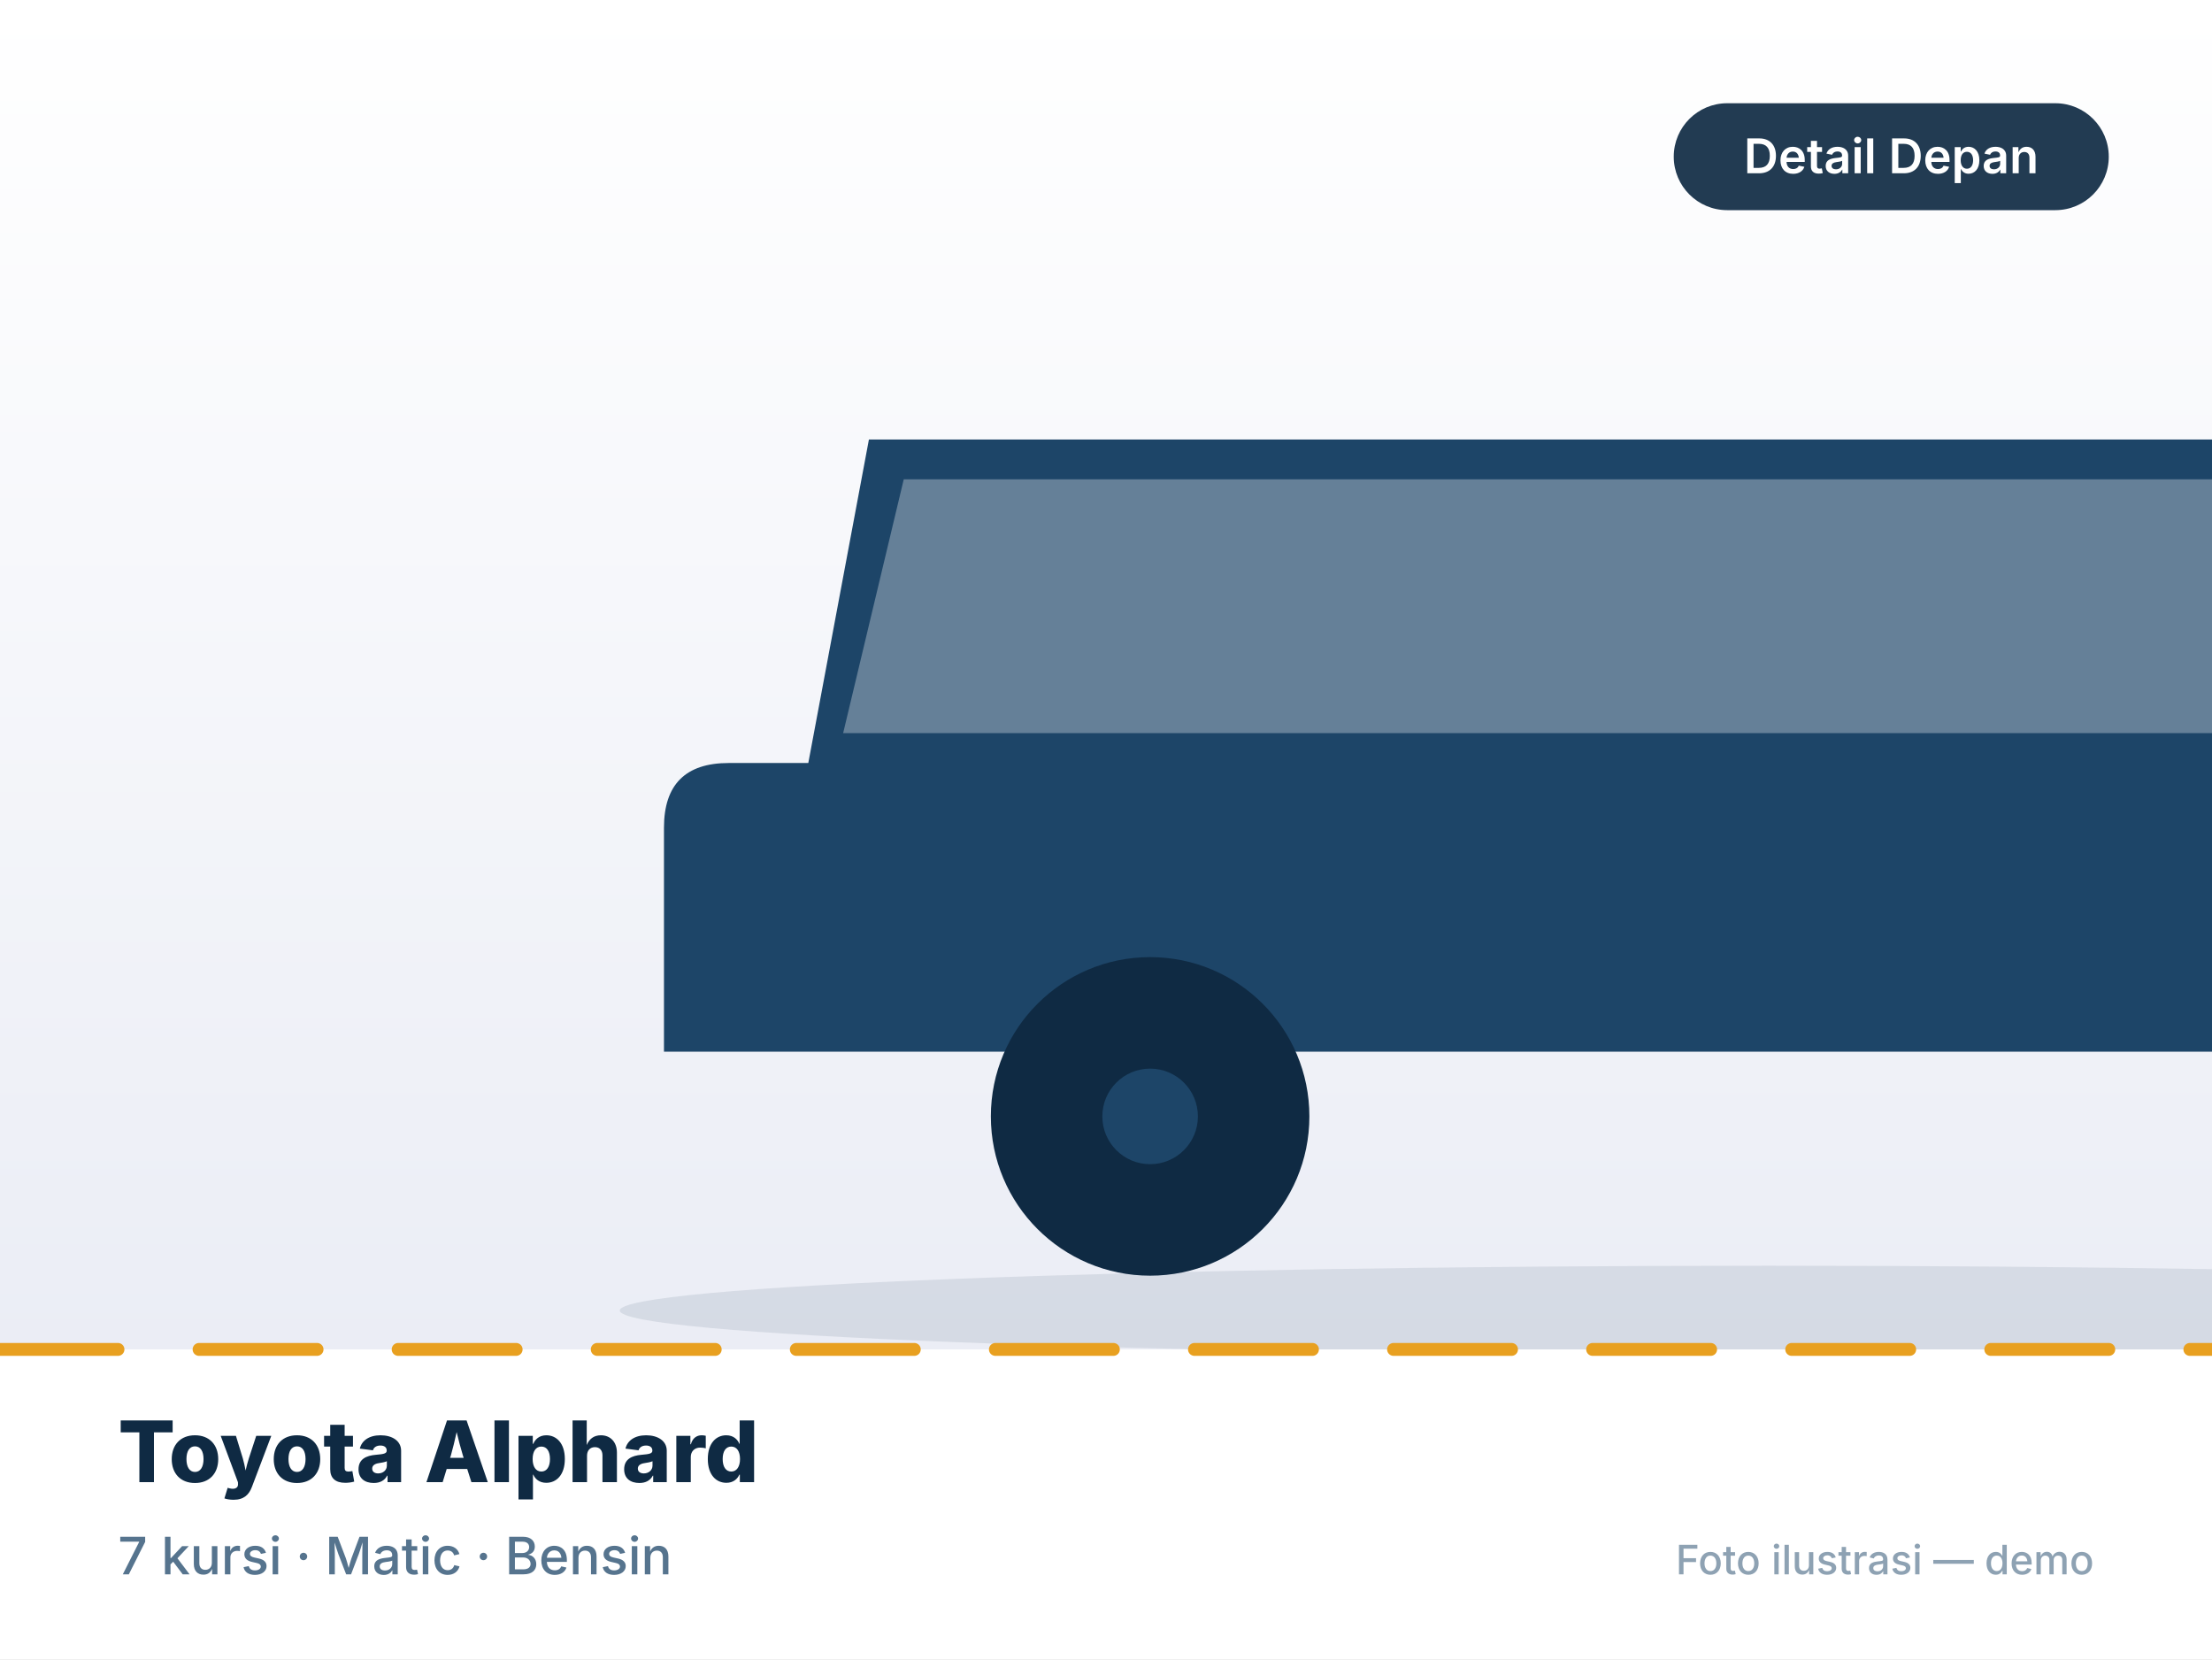
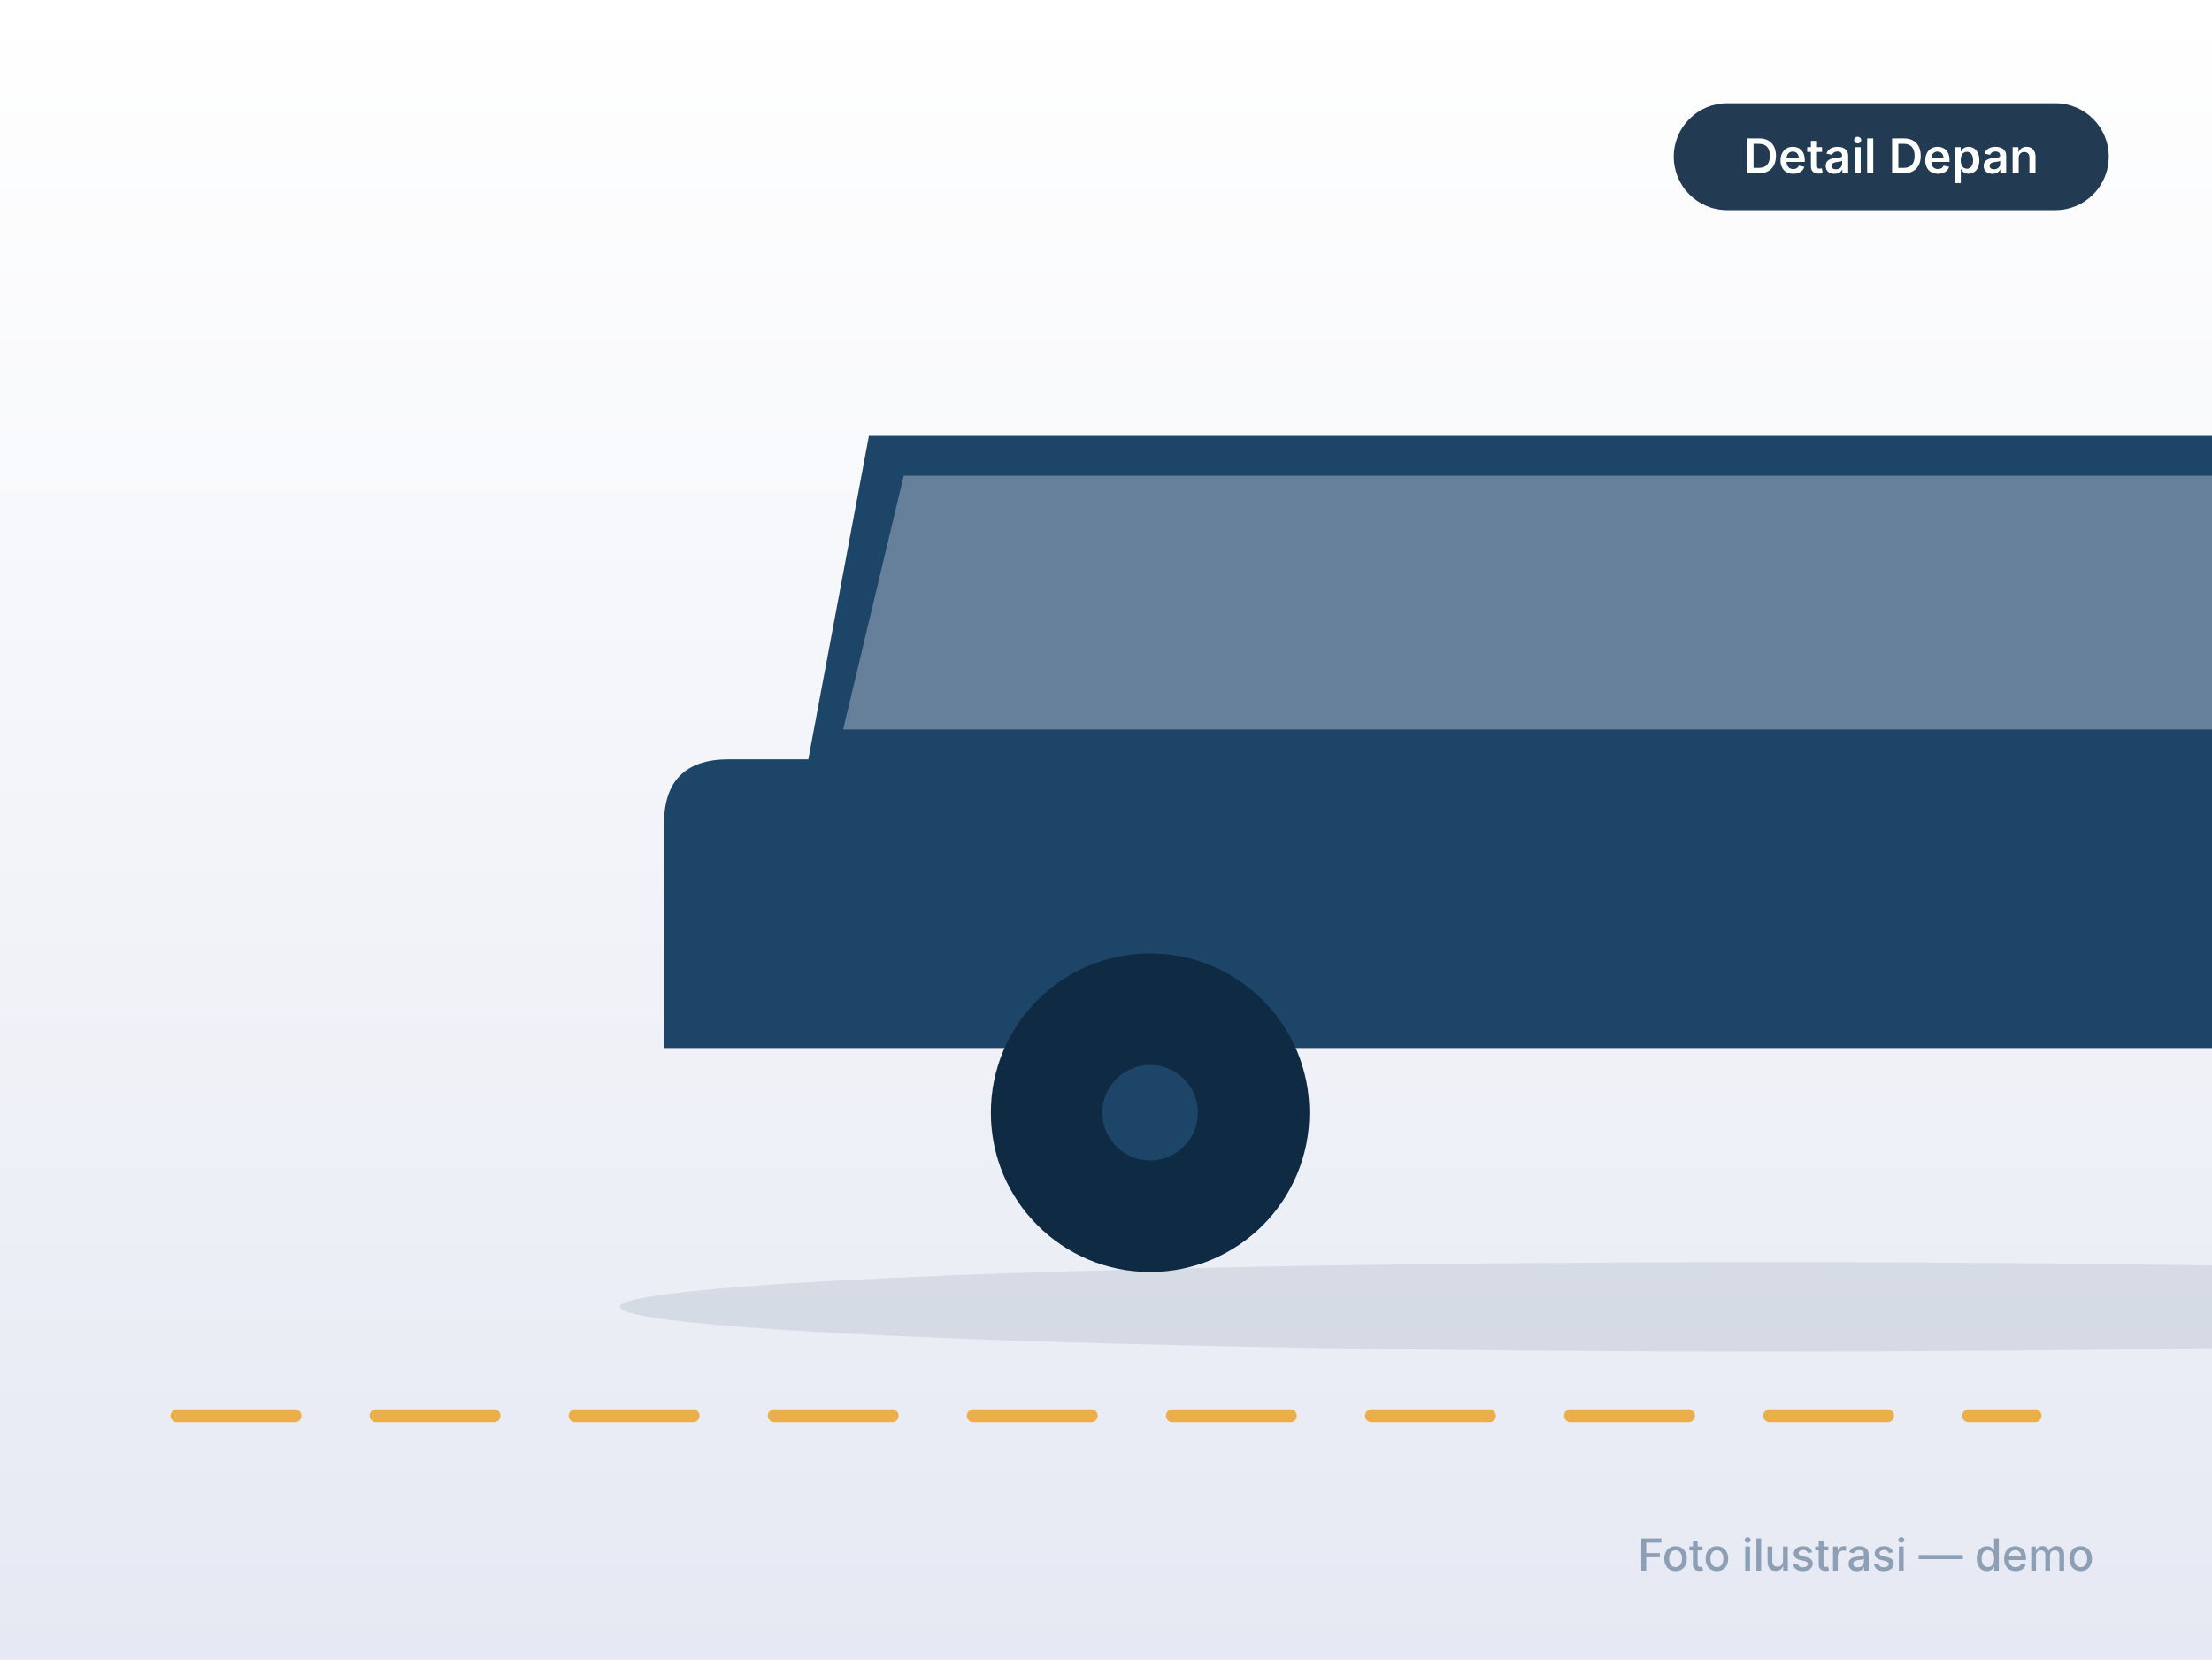
<svg xmlns="http://www.w3.org/2000/svg" viewBox="0 0 1200 900" width="1200" height="900" role="img" aria-label="Toyota Alphard — ilustrasi detail depan">
  <defs>
    <linearGradient id="bg" x1="0" y1="0" x2="0" y2="1">
      <stop offset="0" stop-color="#FFFFFF" />
      <stop offset="1" stop-color="#E6E9F3" />
    </linearGradient>
    <clipPath id="frame">
-       <rect x="0" y="0" width="1200" height="732" />
+       <rect x="0" y="0" width="1200" height="900" />
    </clipPath>
  </defs>
  <rect width="1200" height="900" fill="url(#bg)" />
  <g clip-path="url(#frame)">
-     <g transform="translate(149.6 -242.2) scale(1.35)">
+     <g transform="translate(149.6 -241.5) scale(1.35)">
      <g>
-         <ellipse cx="600" cy="706" rx="461.76" ry="18" fill="#0F2A43" opacity="0.10" />
-         <path d="       M 156 512       Q 156 486 182 486       L 214 486       L 238.36 356       L 988.9 356       L 1000.5 486       L 1018 486       Q 1044 486 1044 512       L 1044 602       L 156 602       Z" fill="#1D4568" />
-         <path d="       M 228 474       L 252.36 372       L 974.9 372       L 986.5 474       Z" fill="#FFFFFF" opacity="0.32" />
-         <circle cx="351.36" cy="628" r="64" fill="#0F2A43" />
-         <circle cx="351.36" cy="628" r="19.2" fill="#1D4568" />
-         <circle cx="857.52" cy="628" r="64" fill="#0F2A43" />
-         <circle cx="857.52" cy="628" r="19.2" fill="#1D4568" />
+         <ellipse cx="600" cy="704" rx="461.76" ry="18" fill="#0F2A43" opacity="0.10" />
+         <path d="       M 156 510       Q 156 484 182 484       L 214 484       L 238.36 354       L 988.9 354       L 1000.5 484       L 1018 484       Q 1044 484 1044 510       L 1044 600       L 156 600       Z" fill="#1D4568" />
+         <path d="       M 228 472       L 252.36 370       L 974.9 370       L 986.5 472       Z" fill="#FFFFFF" opacity="0.32" />
+         <circle cx="351.36" cy="626" r="64" fill="#0F2A43" />
+         <circle cx="351.36" cy="626" r="19.2" fill="#1D4568" />
+         <circle cx="857.52" cy="626" r="64" fill="#0F2A43" />
+         <circle cx="857.52" cy="626" r="19.2" fill="#1D4568" />
      </g>
    </g>
  </g>
-   <rect x="0" y="732" width="1200" height="168" fill="#FFFFFF" />
-   <line x1="0" y1="732" x2="1200" y2="732" stroke="#E8A020" stroke-width="7" stroke-dasharray="64 44" stroke-linecap="round" />
+   <line x1="96" y1="768" x2="1104" y2="768" stroke="#E8A020" stroke-width="7" stroke-dasharray="64 44" stroke-linecap="round" opacity="0.8" />
  <g font-family="Plus Jakarta Sans, Inter, system-ui, sans-serif">
-     <text x="64" y="804" font-size="46" font-weight="800" fill="#0F2A43">Toyota Alphard</text>
-     <text x="64" y="854" font-size="28" font-weight="500" fill="#1D4568" opacity="0.75">7 kursi · Matic · Bensin</text>
    <rect x="908" y="56" width="236" height="58" rx="29" fill="#0F2A43" opacity="0.92" />
    <text x="1026" y="94" font-size="26" font-weight="600" fill="#FFFFFF" text-anchor="middle">Detail Depan</text>
-     <text x="1136" y="854" font-size="22" font-weight="500" fill="#1D4568" opacity="0.5" text-anchor="end">Foto ilustrasi — demo</text>
+     <text x="1136" y="852" font-size="24" font-weight="500" fill="#1D4568" opacity="0.45" text-anchor="end">Foto ilustrasi — demo</text>
  </g>
</svg>
